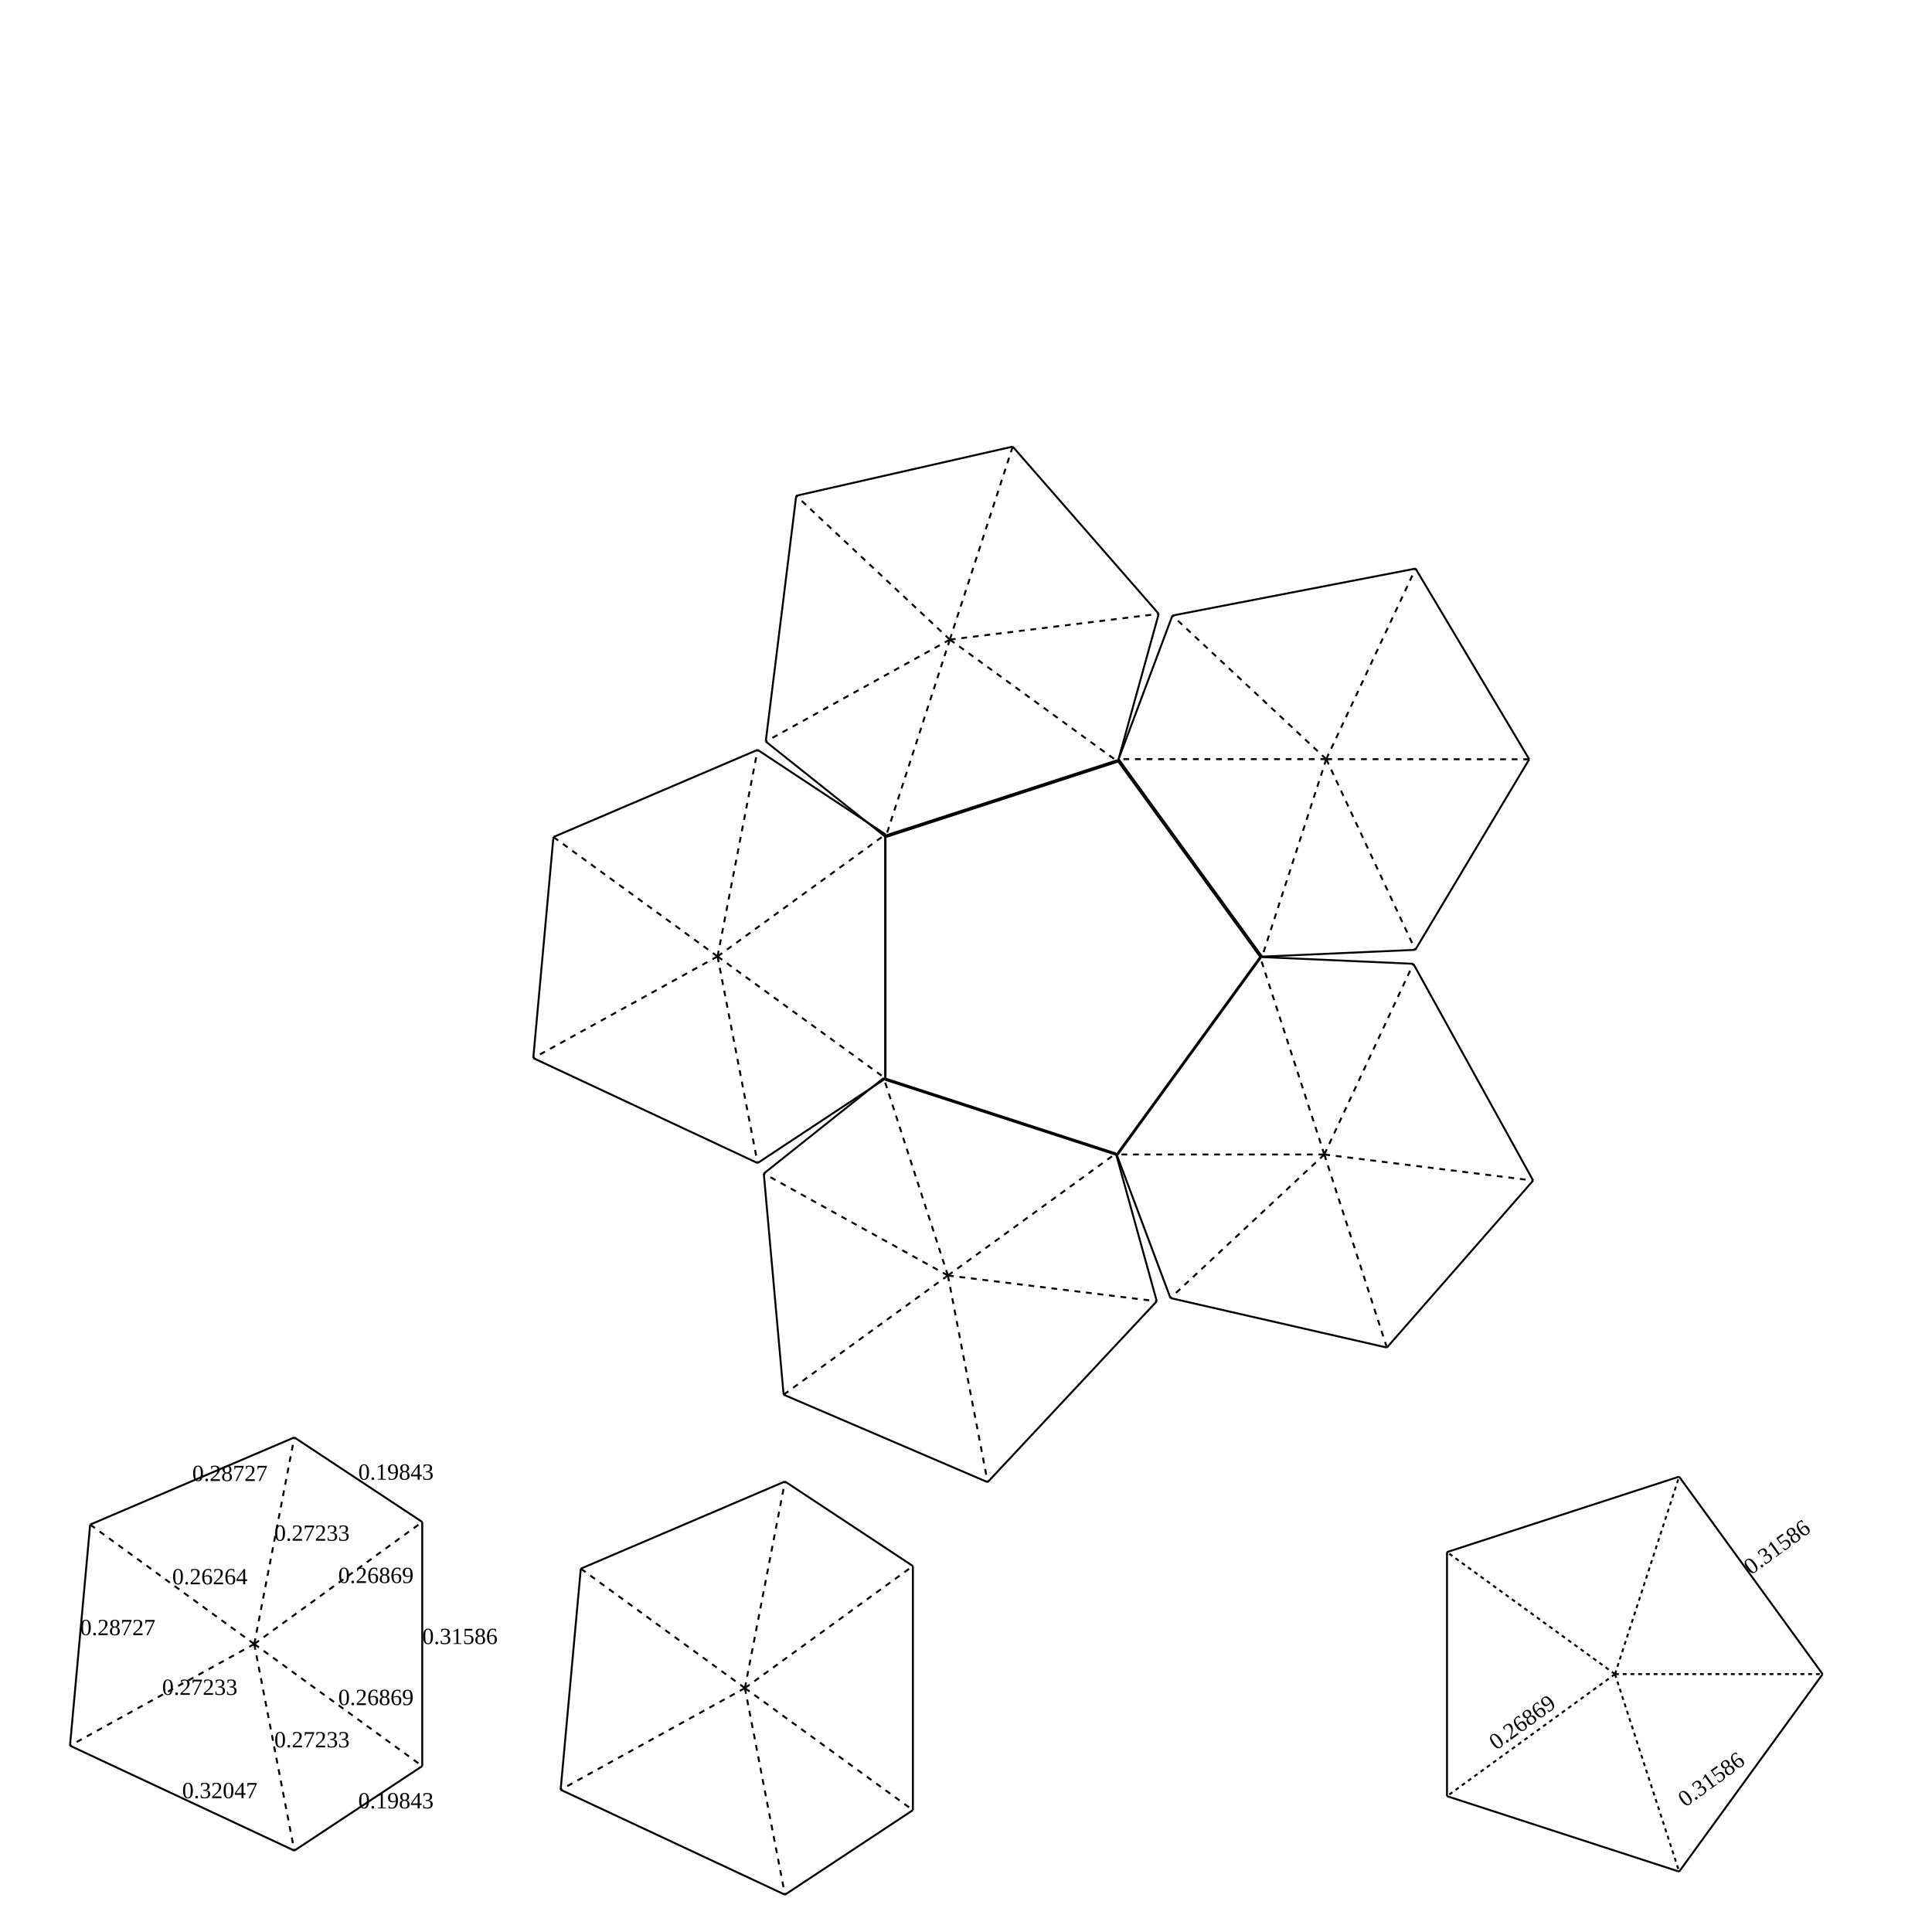
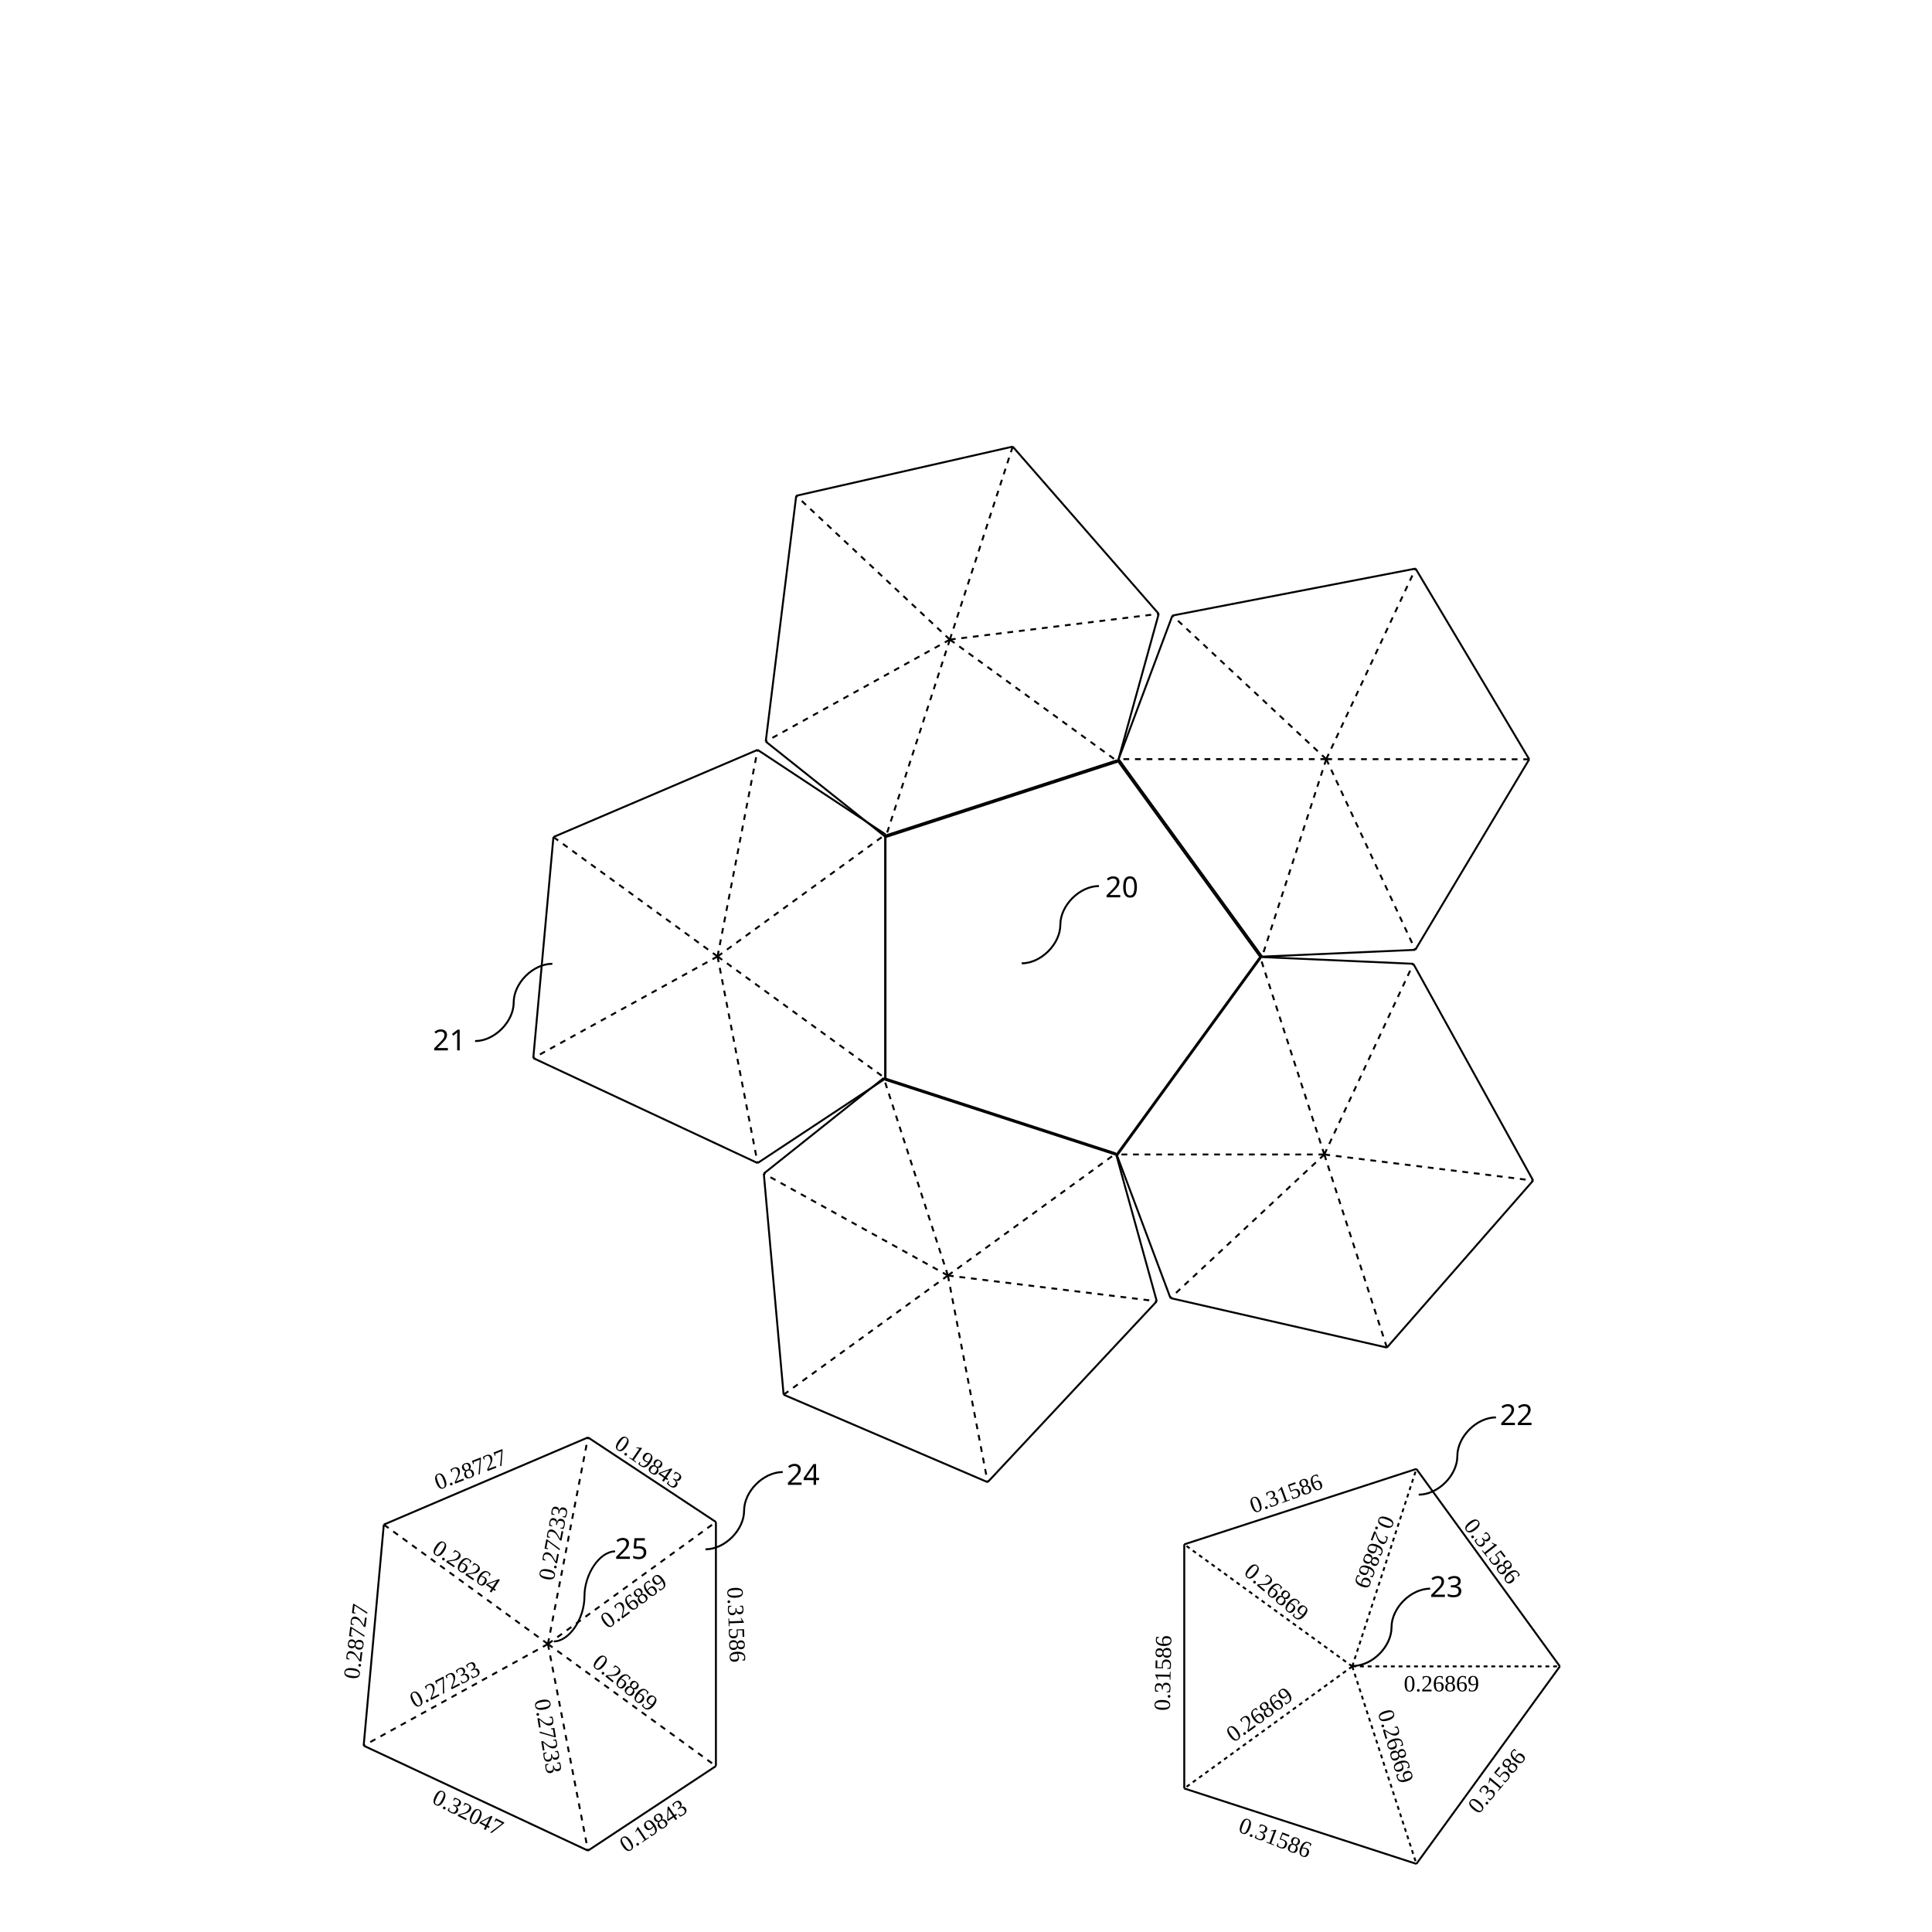
<svg xmlns="http://www.w3.org/2000/svg" height="1000" width="1000" id="svg2" version="1.1">
  <defs id="defs1378" />
  <line x1="458.156" y1="432.524" x2="578.316" y2="393.482" style="stroke:#000000;stroke-width:1" id="line216">0</line>
  <line x1="458.156" y1="432.524" x2="458.156" y2="558.869" style="stroke:#000000;stroke-width:1" id="line220">0</line>
  <line x1="578.316" y1="393.482" x2="652.58" y2="495.697" style="stroke:#000000;stroke-width:1" id="line228">1</line>
  <line x1="652.58" y1="495.697" x2="578.317" y2="597.911" style="stroke:#000000;stroke-width:1" id="line236">2</line>
  <line x1="578.317" y1="597.911" x2="458.156" y2="558.869" style="stroke:#000000;stroke-width:1" id="line244">3</line>
-   <line x1="46.664" y1="789.13" x2="152.342" y2="744.006" style="stroke:#000000;stroke-width:1" id="line216-6">0</line>
-   <text style="fill:#000000;fill-opacity:1;" x="99.503" y="766.568" id="text218">0.28727</text>
-   <line x1="46.664" y1="789.13" x2="36.23" y2="903.565" style="stroke:#000000;stroke-width:1" id="line220-4">0</line>
-   <text style="fill:#000000;fill-opacity:1;" x="41.447" y="846.347" id="text222-5">0.28727</text>
-   <line x1="218.557" y1="787.772" x2="218.557" y2="914.117" style="stroke:#000000;stroke-width:1" id="line228-4">1</line>
-   <text style="fill:#000000;fill-opacity:1;" x="218.557" y="850.944" id="text230-5">0.31586</text>
-   <line x1="218.557" y1="787.772" x2="152.342" y2="744.006" style="stroke:#000000;stroke-width:1" id="line232-6">1</line>
-   <text style="fill:#000000;fill-opacity:1;" x="185.45" y="765.889" id="text234-9">0.19843</text>
-   <line x1="218.557" y1="914.117" x2="152.343" y2="957.883" style="stroke:#000000;stroke-width:1" id="line240-7">2</line>
-   <text style="fill:#000000;fill-opacity:1;" x="185.45" y="936" id="text242-5">0.19843</text>
-   <line x1="152.343" y1="957.883" x2="36.23" y2="903.565" style="stroke:#000000;stroke-width:1" id="line252">4</line>
-   <text style="fill:#000000;fill-opacity:1;" x="94.287" y="930.724" id="text254">0.32047</text>
-   <line x1="131.608" y1="850.944" x2="46.664" y2="789.13" style="stroke:#000000;stroke-width:1;stroke-opacity:1;stroke-miterlimit:4;stroke-dasharray:3,3;stroke-dashoffset:0" id="line604-3">0</line>
-   <text style="fill:#000000;fill-opacity:1;" x="89.136" y="820.037" id="text606-3">0.26264</text>
-   <line x1="131.608" y1="850.944" x2="218.557" y2="787.772" style="stroke:#000000;stroke-width:1;stroke-miterlimit:4;stroke-dasharray:3, 3;stroke-dashoffset:0;stroke-opacity:1" id="line608-5">0</line>
-   <text style="fill:#000000;fill-opacity:1;" x="175.083" y="819.358" id="text610-5">0.26869</text>
-   <line x1="131.608" y1="850.944" x2="218.557" y2="914.117" style="stroke:#000000;stroke-width:1;stroke-miterlimit:4;stroke-dasharray:3, 3;stroke-dashoffset:0;stroke-opacity:1" id="line612-2">0</line>
-   <text style="fill:#000000;fill-opacity:1;" x="175.083" y="882.53" id="text614-9">0.26869</text>
-   <line x1="131.608" y1="850.944" x2="152.342" y2="744.006" style="stroke:#000000;stroke-width:1;stroke-opacity:1;stroke-miterlimit:4;stroke-dasharray:3,3;stroke-dashoffset:0" id="line616">0</line>
-   <text style="fill:#000000;fill-opacity:1;" x="141.975" y="797.475" id="text618">0.27233</text>
-   <line x1="131.608" y1="850.944" x2="152.343" y2="957.883" style="stroke:#000000;stroke-width:1;stroke-miterlimit:4;stroke-dasharray:3, 3;stroke-dashoffset:0;stroke-opacity:1" id="line620">0</line>
-   <text style="fill:#000000;fill-opacity:1;" x="141.976" y="904.414" id="text622">0.27233</text>
-   <line x1="131.608" y1="850.944" x2="36.23" y2="903.565" style="stroke:#000000;stroke-width:1;stroke-opacity:1;stroke-miterlimit:4;stroke-dasharray:3,3;stroke-dashoffset:0" id="line624">0</line>
-   <text style="fill:#000000;fill-opacity:1;" x="83.919" y="877.254" id="text626">0.27233</text>
-   <line x1="300.621" y1="811.935" x2="406.3" y2="766.811" style="stroke:#000000;stroke-width:1" id="line216-6-3">0</line>
-   <line x1="300.621" y1="811.935" x2="290.188" y2="926.37" style="stroke:#000000;stroke-width:1" id="line220-4-7">0</line>
-   <line x1="472.515" y1="810.577" x2="472.515" y2="936.922" style="stroke:#000000;stroke-width:1" id="line228-4-8">1</line>
-   <line x1="472.515" y1="810.577" x2="406.3" y2="766.811" style="stroke:#000000;stroke-width:1" id="line232-6-3">1</line>
-   <line x1="472.515" y1="936.922" x2="406.301" y2="980.688" style="stroke:#000000;stroke-width:1" id="line240-7-7">2</line>
-   <line x1="406.301" y1="980.688" x2="290.188" y2="926.37" style="stroke:#000000;stroke-width:1" id="line252-9">4</line>
-   <line x1="385.566" y1="873.749" x2="300.621" y2="811.935" style="stroke:#000000;stroke-width:1;stroke-miterlimit:4;stroke-dasharray:3, 3;stroke-dashoffset:0;stroke-opacity:1" id="line604-3-2">0</line>
-   <line x1="385.566" y1="873.749" x2="472.515" y2="810.577" style="stroke:#000000;stroke-width:1;stroke-miterlimit:4;stroke-dasharray:3, 3;stroke-dashoffset:0;stroke-opacity:1" id="line608-5-5">0</line>
-   <line x1="385.566" y1="873.749" x2="472.515" y2="936.922" style="stroke:#000000;stroke-width:1;stroke-miterlimit:4;stroke-dasharray:3, 3;stroke-dashoffset:0;stroke-opacity:1" id="line612-2-1">0</line>
-   <line x1="385.566" y1="873.749" x2="406.3" y2="766.811" style="stroke:#000000;stroke-width:1;stroke-miterlimit:4;stroke-dasharray:3, 3;stroke-dashoffset:0;stroke-opacity:1" id="line616-0">0</line>
-   <line x1="385.566" y1="873.749" x2="406.301" y2="980.688" style="stroke:#000000;stroke-width:1;stroke-miterlimit:4;stroke-dasharray:3, 3;stroke-dashoffset:0;stroke-opacity:1" id="line620-9">0</line>
-   <line x1="385.566" y1="873.749" x2="290.188" y2="926.37" style="stroke:#000000;stroke-width:1;stroke-miterlimit:4;stroke-dasharray:3, 3;stroke-dashoffset:0;stroke-opacity:1" id="line624-6">0</line>
+   <line x1="198.664" y1="789.13" x2="304.342" y2="744.006" style="stroke:#000000;stroke-width:1" id="line216-6">0</line>
+   <text style="line-height:0%;fill:#000000;fill-opacity:1" x="-67.381" y="801.17" id="text218" transform="rotate(-21.19085)">0.28727</text>
+   <line x1="198.664" y1="789.13" x2="188.23" y2="903.565" style="stroke:#000000;stroke-width:1" id="line220-4">0</line>
+   <text style="line-height:0%;fill:#000000;fill-opacity:1" x="-839.873" y="291.681" id="text222-5" transform="rotate(-82.91055)">0.28727</text>
+   <line x1="370.557" y1="787.772" x2="370.557" y2="914.117" style="stroke:#000000;stroke-width:1" id="line228-4">1</line>
+   <text style="line-height:0%;fill:#000000;fill-opacity:1" x="834.856" y="-346.019" id="text230-5" transform="rotate(87.89536)">0.31586</text>
+   <line x1="370.557" y1="787.772" x2="304.342" y2="744.006" style="stroke:#000000;stroke-width:1" id="line232-6">1</line>
+   <text style="line-height:0%;fill:#000000;fill-opacity:1" x="686.441" y="436.34" id="text234-9" transform="rotate(34.58943)">0.19843</text>
+   <line x1="370.557" y1="914.117" x2="304.343" y2="957.883" style="stroke:#000000;stroke-width:1" id="line240-7">2</line>
+   <text style="line-height:0%;fill:#000000;fill-opacity:1" x="-266.098" y="976.925" id="text242-5" transform="rotate(-33.90797)">0.19843</text>
+   <line x1="304.343" y1="957.883" x2="188.23" y2="903.565" style="stroke:#000000;stroke-width:1" id="line252">4</line>
+   <text style="line-height:0%;fill:#000000;fill-opacity:1" x="620.09" y="731.819" id="text254" transform="rotate(26.83085)">0.32047</text>
+   <line x1="283.608" y1="850.944" x2="198.664" y2="789.13" style="stroke:#000000;stroke-width:1;stroke-miterlimit:4;stroke-dasharray:3, 3;stroke-dashoffset:0;stroke-opacity:1" id="line604-3">0</line>
+   <text style="line-height:0%;fill:#000000;fill-opacity:1" x="633.446" y="541.876" id="text606-3" transform="rotate(33.93824)">0.26264</text>
+   <line x1="283.608" y1="850.944" x2="370.557" y2="787.772" style="stroke:#000000;stroke-width:1;stroke-miterlimit:4;stroke-dasharray:3, 3;stroke-dashoffset:0;stroke-opacity:1" id="line608-5">0</line>
+   <text style="line-height:0%;fill:#000000;fill-opacity:1" x="-244.649" y="866.199" id="text610-5" transform="rotate(-36.22396)">0.26869</text>
+   <line x1="283.608" y1="850.944" x2="370.557" y2="914.117" style="stroke:#000000;stroke-width:1;stroke-miterlimit:4;stroke-dasharray:3, 3;stroke-dashoffset:0;stroke-opacity:1" id="line612-2">0</line>
+   <text style="line-height:0%;fill:#000000;fill-opacity:1" x="779.935" y="477.429" id="text614-9" transform="rotate(38.98263)">0.26869</text>
+   <line x1="283.608" y1="850.944" x2="304.342" y2="744.006" style="stroke:#000000;stroke-width:1;stroke-miterlimit:4;stroke-dasharray:3, 3;stroke-dashoffset:0;stroke-opacity:1" id="line616">0</line>
+   <text style="line-height:0%;fill:#000000;fill-opacity:1" x="-749.541" y="436.237" id="text618" transform="rotate(-79.09552)">0.27233</text>
+   <line x1="283.608" y1="850.944" x2="304.343" y2="957.883" style="stroke:#000000;stroke-width:1;stroke-miterlimit:4;stroke-dasharray:3, 3;stroke-dashoffset:0;stroke-opacity:1" id="line620">0</line>
+   <text style="line-height:0%;fill:#000000;fill-opacity:1" x="913.599" y="-127.906" id="text622" transform="rotate(80.52241)">0.27233</text>
+   <line x1="283.608" y1="850.944" x2="188.23" y2="903.565" style="stroke:#000000;stroke-width:1;stroke-miterlimit:4;stroke-dasharray:3, 3;stroke-dashoffset:0;stroke-opacity:1" id="line624">0</line>
+   <text style="line-height:0%;fill:#000000;fill-opacity:1" x="-215.539" y="884.077" id="text626" transform="rotate(-27.35017)">0.27233</text>
  <line x1="286.455" y1="433.24" x2="392.134" y2="388.116" style="stroke:#000000;stroke-width:1" id="line216-6-3-8">0</line>
  <line x1="286.455" y1="433.24" x2="276.022" y2="547.675" style="stroke:#000000;stroke-width:1" id="line220-4-7-9">0</line>
  <line x1="458.349" y1="431.882" x2="458.349" y2="558.227" style="stroke:#000000;stroke-width:1" id="line228-4-8-3">1</line>
  <line x1="458.349" y1="431.882" x2="392.134" y2="388.116" style="stroke:#000000;stroke-width:1" id="line232-6-3-3">1</line>
  <line x1="458.349" y1="558.227" x2="392.135" y2="601.993" style="stroke:#000000;stroke-width:1" id="line240-7-7-6">2</line>
  <line x1="392.135" y1="601.993" x2="276.022" y2="547.675" style="stroke:#000000;stroke-width:1" id="line252-9-7">4</line>
  <line x1="371.4" y1="495.054" x2="286.455" y2="433.24" style="stroke:#000000;stroke-width:1;stroke-miterlimit:4;stroke-dasharray:3, 3;stroke-dashoffset:0;stroke-opacity:1" id="line604-3-2-2">0</line>
  <line x1="371.4" y1="495.054" x2="458.349" y2="431.882" style="stroke:#000000;stroke-width:1;stroke-miterlimit:4;stroke-dasharray:3, 3;stroke-dashoffset:0;stroke-opacity:1" id="line608-5-5-4">0</line>
  <line x1="371.4" y1="495.054" x2="458.349" y2="558.227" style="stroke:#000000;stroke-width:1;stroke-miterlimit:4;stroke-dasharray:3, 3;stroke-dashoffset:0;stroke-opacity:1" id="line612-2-1-4">0</line>
  <line x1="371.4" y1="495.054" x2="392.134" y2="388.116" style="stroke:#000000;stroke-width:1;stroke-miterlimit:4;stroke-dasharray:3, 3;stroke-dashoffset:0;stroke-opacity:1" id="line616-0-6">0</line>
  <line x1="371.4" y1="495.054" x2="392.135" y2="601.993" style="stroke:#000000;stroke-width:1;stroke-miterlimit:4;stroke-dasharray:3, 3;stroke-dashoffset:0;stroke-opacity:1" id="line620-9-1">0</line>
  <line x1="371.4" y1="495.054" x2="276.022" y2="547.675" style="stroke:#000000;stroke-width:1;stroke-miterlimit:4;stroke-dasharray:3, 3;stroke-dashoffset:0;stroke-opacity:1" id="line624-6-6">0</line>
-   <line x1="748.968" y1="803.353" x2="869.129" y2="764.311" style="stroke:#000000;stroke-width:1" id="line216-8">0</line>
-   <line x1="748.968" y1="803.353" x2="748.968" y2="929.698" style="stroke:#000000;stroke-width:1" id="line220-1">0</line>
-   <line x1="869.129" y1="764.311" x2="943.392" y2="866.526" style="stroke:#000000;stroke-width:1" id="line228-8">1</line>
-   <text x="253.89" y="1192.374" id="text230-3" transform="matrix(0.809017,-0.5877853,0.5877853,0.809017,0,0)" style="fill:#000000;fill-opacity:1">0.31586</text>
-   <line x1="943.392" y1="866.526" x2="869.129" y2="968.74" style="stroke:#000000;stroke-width:1" id="line236-2">2</line>
-   <text x="155.723" y="1269.645" id="text238-9" transform="matrix(0.809017,-0.5877853,0.5877853,0.809017,0,0)" style="fill:#000000;fill-opacity:1">0.31586</text>
-   <line x1="869.129" y1="968.74" x2="748.968" y2="929.698" style="stroke:#000000;stroke-width:1" id="line244-7">3</line>
-   <line x1="835.917" y1="866.525" x2="748.968" y2="803.353" style="stroke:#000000;stroke-width:1;stroke-miterlimit:4;stroke-dasharray:2, 2;stroke-dashoffset:0;stroke-opacity:1" id="line596-0">0</line>
-   <line x1="835.917" y1="866.525" x2="869.129" y2="764.311" style="stroke:#000000;stroke-width:1;stroke-miterlimit:4;stroke-dasharray:2, 2;stroke-dashoffset:0;stroke-opacity:1" id="line600-7">0</line>
-   <line x1="835.917" y1="866.525" x2="943.392" y2="866.526" style="stroke:#000000;stroke-width:1;stroke-miterlimit:4;stroke-dasharray:2, 2;stroke-dashoffset:0;stroke-opacity:1" id="line604-6">0</line>
-   <line x1="835.917" y1="866.525" x2="869.129" y2="968.74" style="stroke:#000000;stroke-width:1;stroke-miterlimit:4;stroke-dasharray:2, 2;stroke-dashoffset:0;stroke-opacity:1" id="line608-8">0</line>
-   <line x1="835.917" y1="866.525" x2="748.968" y2="929.698" style="stroke:#000000;stroke-width:1;stroke-miterlimit:4;stroke-dasharray:2, 2;stroke-dashoffset:0;stroke-opacity:1" id="line612-4">0</line>
-   <text x="93.938" y="1188.266" id="text614-7" transform="matrix(0.809017,-0.5877853,0.5877853,0.809017,0,0)" style="fill:#000000;fill-opacity:1">0.26869</text>
+   <line x1="612.968" y1="799.353" x2="733.129" y2="760.311" style="stroke:#000000;stroke-width:1" id="line216-8">0</line>
+   <line x1="612.968" y1="799.353" x2="612.968" y2="925.698" style="stroke:#000000;stroke-width:1" id="line220-1">0</line>
+   <line x1="733.129" y1="760.311" x2="807.392" y2="862.526" style="stroke:#000000;stroke-width:1" id="line228-8">1</line>
+   <text x="1088.231" y="-114.032" id="text230-3" transform="rotate(52.19256)" style="line-height:0%;fill:#000000;fill-opacity:1">0.31586</text>
+   <line x1="807.392" y1="862.526" x2="733.129" y2="964.74" style="stroke:#000000;stroke-width:1" id="line236-2">2</line>
+   <text x="-227.415" y="1190.08" id="text238-9" transform="rotate(-49.98411)" style="line-height:0%;fill:#000000;fill-opacity:1">0.31586</text>
+   <line x1="733.129" y1="964.74" x2="612.968" y2="925.698" style="stroke:#000000;stroke-width:1" id="line244-7">3</line>
+   <line x1="699.917" y1="862.525" x2="612.968" y2="799.353" style="stroke:#000000;stroke-width:1;stroke-miterlimit:4;stroke-dasharray:2, 2;stroke-dashoffset:0;stroke-opacity:1" id="line596-0">0</line>
+   <line x1="699.917" y1="862.525" x2="733.129" y2="760.311" style="stroke:#000000;stroke-width:1;stroke-miterlimit:4;stroke-dasharray:2, 2;stroke-dashoffset:0;stroke-opacity:1" id="line600-7">0</line>
+   <line x1="699.917" y1="862.525" x2="807.392" y2="862.526" style="stroke:#000000;stroke-width:1;stroke-miterlimit:4;stroke-dasharray:2, 2;stroke-dashoffset:0;stroke-opacity:1" id="line604-6">0</line>
+   <line x1="699.917" y1="862.525" x2="733.129" y2="964.74" style="stroke:#000000;stroke-width:1;stroke-miterlimit:4;stroke-dasharray:2, 2;stroke-dashoffset:0;stroke-opacity:1" id="line608-8">0</line>
+   <line x1="699.917" y1="862.525" x2="612.968" y2="925.698" style="stroke:#000000;stroke-width:1;stroke-miterlimit:4;stroke-dasharray:2, 2;stroke-dashoffset:0;stroke-opacity:1" id="line612-4">0</line>
+   <text x="-13.737" y="1105.093" id="text614-7" transform="rotate(-36)" style="line-height:0%;fill:#000000;fill-opacity:1">0.26869</text>
  <line x1="405.597" y1="721.883" x2="395.338" y2="607.432" style="stroke:#000000;stroke-width:1" id="line216-6-3-85">0</line>
  <line x1="405.597" y1="721.883" x2="511.207" y2="767.168" style="stroke:#000000;stroke-width:1" id="line220-4-7-5">0</line>
  <line x1="457.424" y1="557.983" x2="577.585" y2="597.025" style="stroke:#000000;stroke-width:1" id="line228-4-8-0">1</line>
  <line x1="457.424" y1="557.983" x2="395.338" y2="607.432" style="stroke:#000000;stroke-width:1" id="line232-6-3-5">1</line>
  <line x1="577.585" y1="597.025" x2="598.748" y2="673.523" style="stroke:#000000;stroke-width:1" id="line240-7-7-9">2</line>
  <line x1="598.748" y1="673.523" x2="511.207" y2="767.168" style="stroke:#000000;stroke-width:1" id="line252-9-1">4</line>
  <line x1="490.636" y1="660.197" x2="405.597" y2="721.883" style="stroke:#000000;stroke-width:1;stroke-miterlimit:4;stroke-dasharray:3, 3;stroke-dashoffset:0;stroke-opacity:1" id="line604-3-2-5">0</line>
  <line x1="490.636" y1="660.197" x2="457.424" y2="557.983" style="stroke:#000000;stroke-width:1;stroke-miterlimit:4;stroke-dasharray:3, 3;stroke-dashoffset:0;stroke-opacity:1" id="line608-5-5-7">0</line>
  <line x1="490.636" y1="660.197" x2="577.585" y2="597.025" style="stroke:#000000;stroke-width:1;stroke-miterlimit:4;stroke-dasharray:3, 3;stroke-dashoffset:0;stroke-opacity:1" id="line612-2-1-3">0</line>
  <line x1="490.636" y1="660.197" x2="395.338" y2="607.432" style="stroke:#000000;stroke-width:1;stroke-miterlimit:4;stroke-dasharray:3, 3;stroke-dashoffset:0;stroke-opacity:1" id="line616-0-4">0</line>
  <line x1="490.636" y1="660.197" x2="598.748" y2="673.523" style="stroke:#000000;stroke-width:1;stroke-miterlimit:4;stroke-dasharray:3, 3;stroke-dashoffset:0;stroke-opacity:1" id="line620-9-19">0</line>
  <line x1="490.636" y1="660.197" x2="511.207" y2="767.168" style="stroke:#000000;stroke-width:1;stroke-miterlimit:4;stroke-dasharray:3, 3;stroke-dashoffset:0;stroke-opacity:1" id="line624-6-1">0</line>
  <line x1="717.851" y1="697.497" x2="605.832" y2="671.886" style="stroke:#000000;stroke-width:1" id="line216-6-3-0">0</line>
  <line x1="717.851" y1="697.497" x2="793.555" y2="611.049" style="stroke:#000000;stroke-width:1" id="line220-4-7-8">0</line>
  <line x1="577.988" y1="597.558" x2="652.252" y2="495.344" style="stroke:#000000;stroke-width:1" id="line228-4-8-9">1</line>
  <line x1="577.988" y1="597.558" x2="605.832" y2="671.886" style="stroke:#000000;stroke-width:1" id="line232-6-3-31">1</line>
  <line x1="652.252" y1="495.344" x2="731.545" y2="498.856" style="stroke:#000000;stroke-width:1" id="line240-7-7-62">2</line>
  <line x1="731.545" y1="498.856" x2="793.555" y2="611.049" style="stroke:#000000;stroke-width:1" id="line252-9-6">4</line>
  <line x1="685.463" y1="597.559" x2="717.851" y2="697.497" style="stroke:#000000;stroke-width:1;stroke-miterlimit:4;stroke-dasharray:3, 3;stroke-dashoffset:0;stroke-opacity:1" id="line604-3-2-1">0</line>
  <line x1="685.463" y1="597.559" x2="577.988" y2="597.558" style="stroke:#000000;stroke-width:1;stroke-miterlimit:4;stroke-dasharray:3, 3;stroke-dashoffset:0;stroke-opacity:1" id="line608-5-5-6">0</line>
  <line x1="685.463" y1="597.559" x2="652.252" y2="495.344" style="stroke:#000000;stroke-width:1;stroke-miterlimit:4;stroke-dasharray:3, 3;stroke-dashoffset:0;stroke-opacity:1" id="line612-2-1-32">0</line>
  <line x1="685.463" y1="597.559" x2="605.832" y2="671.886" style="stroke:#000000;stroke-width:1;stroke-miterlimit:4;stroke-dasharray:3, 3;stroke-dashoffset:0;stroke-opacity:1" id="line616-0-0">0</line>
  <line x1="685.463" y1="597.559" x2="731.545" y2="498.856" style="stroke:#000000;stroke-width:1;stroke-miterlimit:4;stroke-dasharray:3, 3;stroke-dashoffset:0;stroke-opacity:1" id="line620-9-3">0</line>
  <line x1="685.463" y1="597.559" x2="793.555" y2="611.049" style="stroke:#000000;stroke-width:1;stroke-miterlimit:4;stroke-dasharray:3, 3;stroke-dashoffset:0;stroke-opacity:1" id="line624-6-5">0</line>
  <line x1="791.526" y1="393.011" x2="732.553" y2="491.634" style="stroke:#000000;stroke-width:1" id="line216-6-3-7">0</line>
  <line x1="791.526" y1="393.011" x2="732.703" y2="294.299" style="stroke:#000000;stroke-width:1" id="line220-4-7-7">0</line>
  <line x1="653.259" y1="495.146" x2="578.996" y2="392.931" style="stroke:#000000;stroke-width:1" id="line228-4-8-6">1</line>
  <line x1="653.259" y1="495.146" x2="732.553" y2="491.634" style="stroke:#000000;stroke-width:1" id="line232-6-3-33">1</line>
  <line x1="578.996" y1="392.931" x2="606.839" y2="318.604" style="stroke:#000000;stroke-width:1" id="line240-7-7-4">2</line>
  <line x1="606.839" y1="318.604" x2="732.703" y2="294.299" style="stroke:#000000;stroke-width:1" id="line252-9-5">4</line>
  <line x1="686.471" y1="392.931" x2="791.526" y2="393.011" style="stroke:#000000;stroke-width:1;stroke-miterlimit:4;stroke-dasharray:3, 3;stroke-dashoffset:0;stroke-opacity:1" id="line604-3-2-9">0</line>
  <line x1="686.471" y1="392.931" x2="653.259" y2="495.146" style="stroke:#000000;stroke-width:1;stroke-miterlimit:4;stroke-dasharray:3, 3;stroke-dashoffset:0;stroke-opacity:1" id="line608-5-5-2">0</line>
  <line x1="686.471" y1="392.931" x2="578.996" y2="392.931" style="stroke:#000000;stroke-width:1;stroke-miterlimit:4;stroke-dasharray:3, 3;stroke-dashoffset:0;stroke-opacity:1" id="line612-2-1-8">0</line>
  <line x1="686.471" y1="392.931" x2="732.553" y2="491.634" style="stroke:#000000;stroke-width:1;stroke-miterlimit:4;stroke-dasharray:3, 3;stroke-dashoffset:0;stroke-opacity:1" id="line616-0-8">0</line>
  <line x1="686.471" y1="392.931" x2="606.839" y2="318.604" style="stroke:#000000;stroke-width:1;stroke-miterlimit:4;stroke-dasharray:3, 3;stroke-dashoffset:0;stroke-opacity:1" id="line620-9-0">0</line>
  <line x1="686.471" y1="392.931" x2="732.703" y2="294.299" style="stroke:#000000;stroke-width:1;stroke-miterlimit:4;stroke-dasharray:3, 3;stroke-dashoffset:0;stroke-opacity:1" id="line624-6-9">0</line>
  <line x1="524.184" y1="231.161" x2="599.756" y2="317.723" style="stroke:#000000;stroke-width:1" id="line216-6-3-4">0</line>
  <line x1="524.184" y1="231.161" x2="412.126" y2="256.601" style="stroke:#000000;stroke-width:1" id="line220-4-7-82">0</line>
  <line x1="578.593" y1="394.222" x2="458.432" y2="433.265" style="stroke:#000000;stroke-width:1" id="line228-4-8-1">1</line>
  <line x1="578.593" y1="394.222" x2="599.756" y2="317.723" style="stroke:#000000;stroke-width:1" id="line232-6-3-0">1</line>
  <line x1="458.432" y1="433.265" x2="396.347" y2="383.816" style="stroke:#000000;stroke-width:1" id="line240-7-7-1">2</line>
  <line x1="396.347" y1="383.816" x2="412.126" y2="256.601" style="stroke:#000000;stroke-width:1" id="line252-9-3">4</line>
  <line x1="491.644" y1="331.05" x2="524.184" y2="231.161" style="stroke:#000000;stroke-width:1;stroke-miterlimit:4;stroke-dasharray:3, 3;stroke-dashoffset:0;stroke-opacity:1" id="line604-3-2-7">0</line>
  <line x1="491.644" y1="331.05" x2="578.593" y2="394.222" style="stroke:#000000;stroke-width:1;stroke-miterlimit:4;stroke-dasharray:3, 3;stroke-dashoffset:0;stroke-opacity:1" id="line608-5-5-46">0</line>
  <line x1="491.644" y1="331.05" x2="458.432" y2="433.265" style="stroke:#000000;stroke-width:1;stroke-miterlimit:4;stroke-dasharray:3, 3;stroke-dashoffset:0;stroke-opacity:1" id="line612-2-1-5">0</line>
  <line x1="491.644" y1="331.05" x2="599.756" y2="317.723" style="stroke:#000000;stroke-width:1;stroke-miterlimit:4;stroke-dasharray:3, 3;stroke-dashoffset:0;stroke-opacity:1" id="line616-0-7">0</line>
  <line x1="491.644" y1="331.05" x2="396.347" y2="383.816" style="stroke:#000000;stroke-width:1;stroke-miterlimit:4;stroke-dasharray:3, 3;stroke-dashoffset:0;stroke-opacity:1" id="line620-9-9">0</line>
  <line x1="491.644" y1="331.05" x2="412.126" y2="256.601" style="stroke:#000000;stroke-width:1;stroke-miterlimit:4;stroke-dasharray:3, 3;stroke-dashoffset:0;stroke-opacity:1" id="line624-6-98">0</line>
+   <text x="342.949" y="957.53" id="text238-9-5" transform="rotate(-19.91876)" style="line-height:0%;fill:#000000;fill-opacity:1">0.31586</text>
+   <text x="-873.104" y="623.29" id="text238-9-8" transform="rotate(-88.84039)" style="line-height:0%;fill:#000000;fill-opacity:1">0.31586</text>
+   <text x="936.362" y="657.214" id="text238-9-89" transform="rotate(20.89422)" style="line-height:0%;fill:#000000;fill-opacity:1">0.31586</text>
+   <text x="1017.458" y="204.862" id="text614-7-1" transform="rotate(40.31352)" style="line-height:0%;fill:#000000;fill-opacity:1">0.26869</text>
+   <text x="476.824" y="-947.364" id="text614-7-1-8" transform="rotate(110.921)" style="line-height:0%;fill:#000000;fill-opacity:1">0.26869</text>
+   <text x="724.333" y="877.38" id="text614-7-1-8-8" transform="rotate(-0.148791)" style="line-height:0%;fill:#000000;fill-opacity:1">0.26869</text>
+   <text x="1053.466" y="-429.198" id="text614-7-1-8-8-9" transform="rotate(73.34956)" style="line-height:0%;fill:#000000;fill-opacity:1">0.26869</text>
+   <text xml:space="preserve" style="font-style:normal;font-weight:normal;font-size:15px;line-height:125%;font-family:sans-serif;letter-spacing:0px;word-spacing:0px;fill:#000000;fill-opacity:1;stroke:none;stroke-width:1px;stroke-linecap:butt;stroke-linejoin:miter;stroke-opacity:1" x="572.042" y="464.458" id="text4690">
+     <tspan id="tspan4688" x="572.042" y="464.458">20</tspan>
+   </text>
+   <path style="fill:none;fill-rule:evenodd;stroke:#000000;stroke-width:1px;stroke-linecap:butt;stroke-linejoin:miter;stroke-opacity:1" d="m 245.89,538.856 c 10,0 20,-10 20,-20 m 0,0 c 0,-10 10,-20 20,-20" id="path4786-7" />
+   <text xml:space="preserve" style="font-style:normal;font-weight:normal;font-size:15px;line-height:125%;font-family:sans-serif;letter-spacing:0px;word-spacing:0px;fill:#000000;fill-opacity:1;stroke:none;stroke-width:1px;stroke-linecap:butt;stroke-linejoin:miter;stroke-opacity:1" x="224.025" y="543.669" id="text4700">
+     <tspan id="tspan4698" x="224.025" y="543.669">21</tspan>
+   </text>
+   <path style="fill:none;fill-rule:evenodd;stroke:#000000;stroke-width:1px;stroke-linecap:butt;stroke-linejoin:miter;stroke-opacity:1" d="m 528.831,498.619 c 10,0 20,-10 20,-20 m 0,0 c 0,-10 10,-20 20,-20" id="path4786-7-6" />
+   <path style="fill:none;fill-rule:evenodd;stroke:#000000;stroke-width:1px;stroke-linecap:butt;stroke-linejoin:miter;stroke-opacity:1" d="m 734.318,773.636 c 10,0 20,-10 20,-20 m 0,0 c 0,-10 10,-20 20,-20" id="path4786-7-6-9" />
+   <text xml:space="preserve" style="font-style:normal;font-weight:normal;font-size:15px;line-height:125%;font-family:sans-serif;letter-spacing:0px;word-spacing:0px;fill:#000000;fill-opacity:1;stroke:none;stroke-width:1px;stroke-linecap:butt;stroke-linejoin:miter;stroke-opacity:1" x="776.318" y="737.636" id="text4734">
+     <tspan id="tspan4732" x="776.318" y="737.636">22</tspan>
+   </text>
+   <path style="fill:none;fill-rule:evenodd;stroke:#000000;stroke-width:1px;stroke-linecap:butt;stroke-linejoin:miter;stroke-opacity:1" d="m 365.14,801.928 c 10,0 20,-10 20,-20 m 0,0 c 0,-10 10,-20 20,-20" id="path4786-7-6-97" />
+   <text xml:space="preserve" style="font-style:normal;font-weight:normal;font-size:15px;line-height:125%;font-family:sans-serif;letter-spacing:0px;word-spacing:0px;fill:#000000;fill-opacity:1;stroke:none;stroke-width:1px;stroke-linecap:butt;stroke-linejoin:miter;stroke-opacity:1" x="740.076" y="826.593" id="text4753">
+     <tspan id="tspan4751" x="740.076" y="826.593">23</tspan>
+   </text>
+   <path style="fill:none;fill-rule:evenodd;stroke:#000000;stroke-width:1px;stroke-linecap:butt;stroke-linejoin:miter;stroke-opacity:1" d="m 700.252,862.288 c 10,0 20,-10 20,-20 m 0,0 c 0,-10 10,-20 20,-20" id="path4786-7-6-9-6" />
+   <text xml:space="preserve" style="font-style:normal;font-weight:normal;font-size:15px;line-height:125%;font-family:sans-serif;letter-spacing:0px;word-spacing:0px;fill:#000000;fill-opacity:1;stroke:none;stroke-width:1px;stroke-linecap:butt;stroke-linejoin:miter;stroke-opacity:1" x="407.103" y="768.55" id="text4772">
+     <tspan id="tspan4770" x="407.103" y="768.55">24</tspan>
+   </text>
+   <path style="fill:none;fill-rule:evenodd;stroke:#000000;stroke-width:0.962px;stroke-linecap:butt;stroke-linejoin:miter;stroke-opacity:1" d="m 286.632,849.592 c 7.94,0 15.88,-11.649 15.88,-23.297 m 0,0 c 0,-11.649 7.94,-23.297 15.88,-23.297" id="path4786-7-6-97-6" />
+   <text xml:space="preserve" style="font-style:normal;font-weight:normal;font-size:15px;line-height:125%;font-family:sans-serif;letter-spacing:0px;word-spacing:0px;fill:#000000;fill-opacity:1;stroke:none;stroke-width:1px;stroke-linecap:butt;stroke-linejoin:miter;stroke-opacity:1" x="318.22" y="806.871" id="text4791">
+     <tspan id="tspan4789" x="318.22" y="806.871">25</tspan>
+   </text>
</svg>
